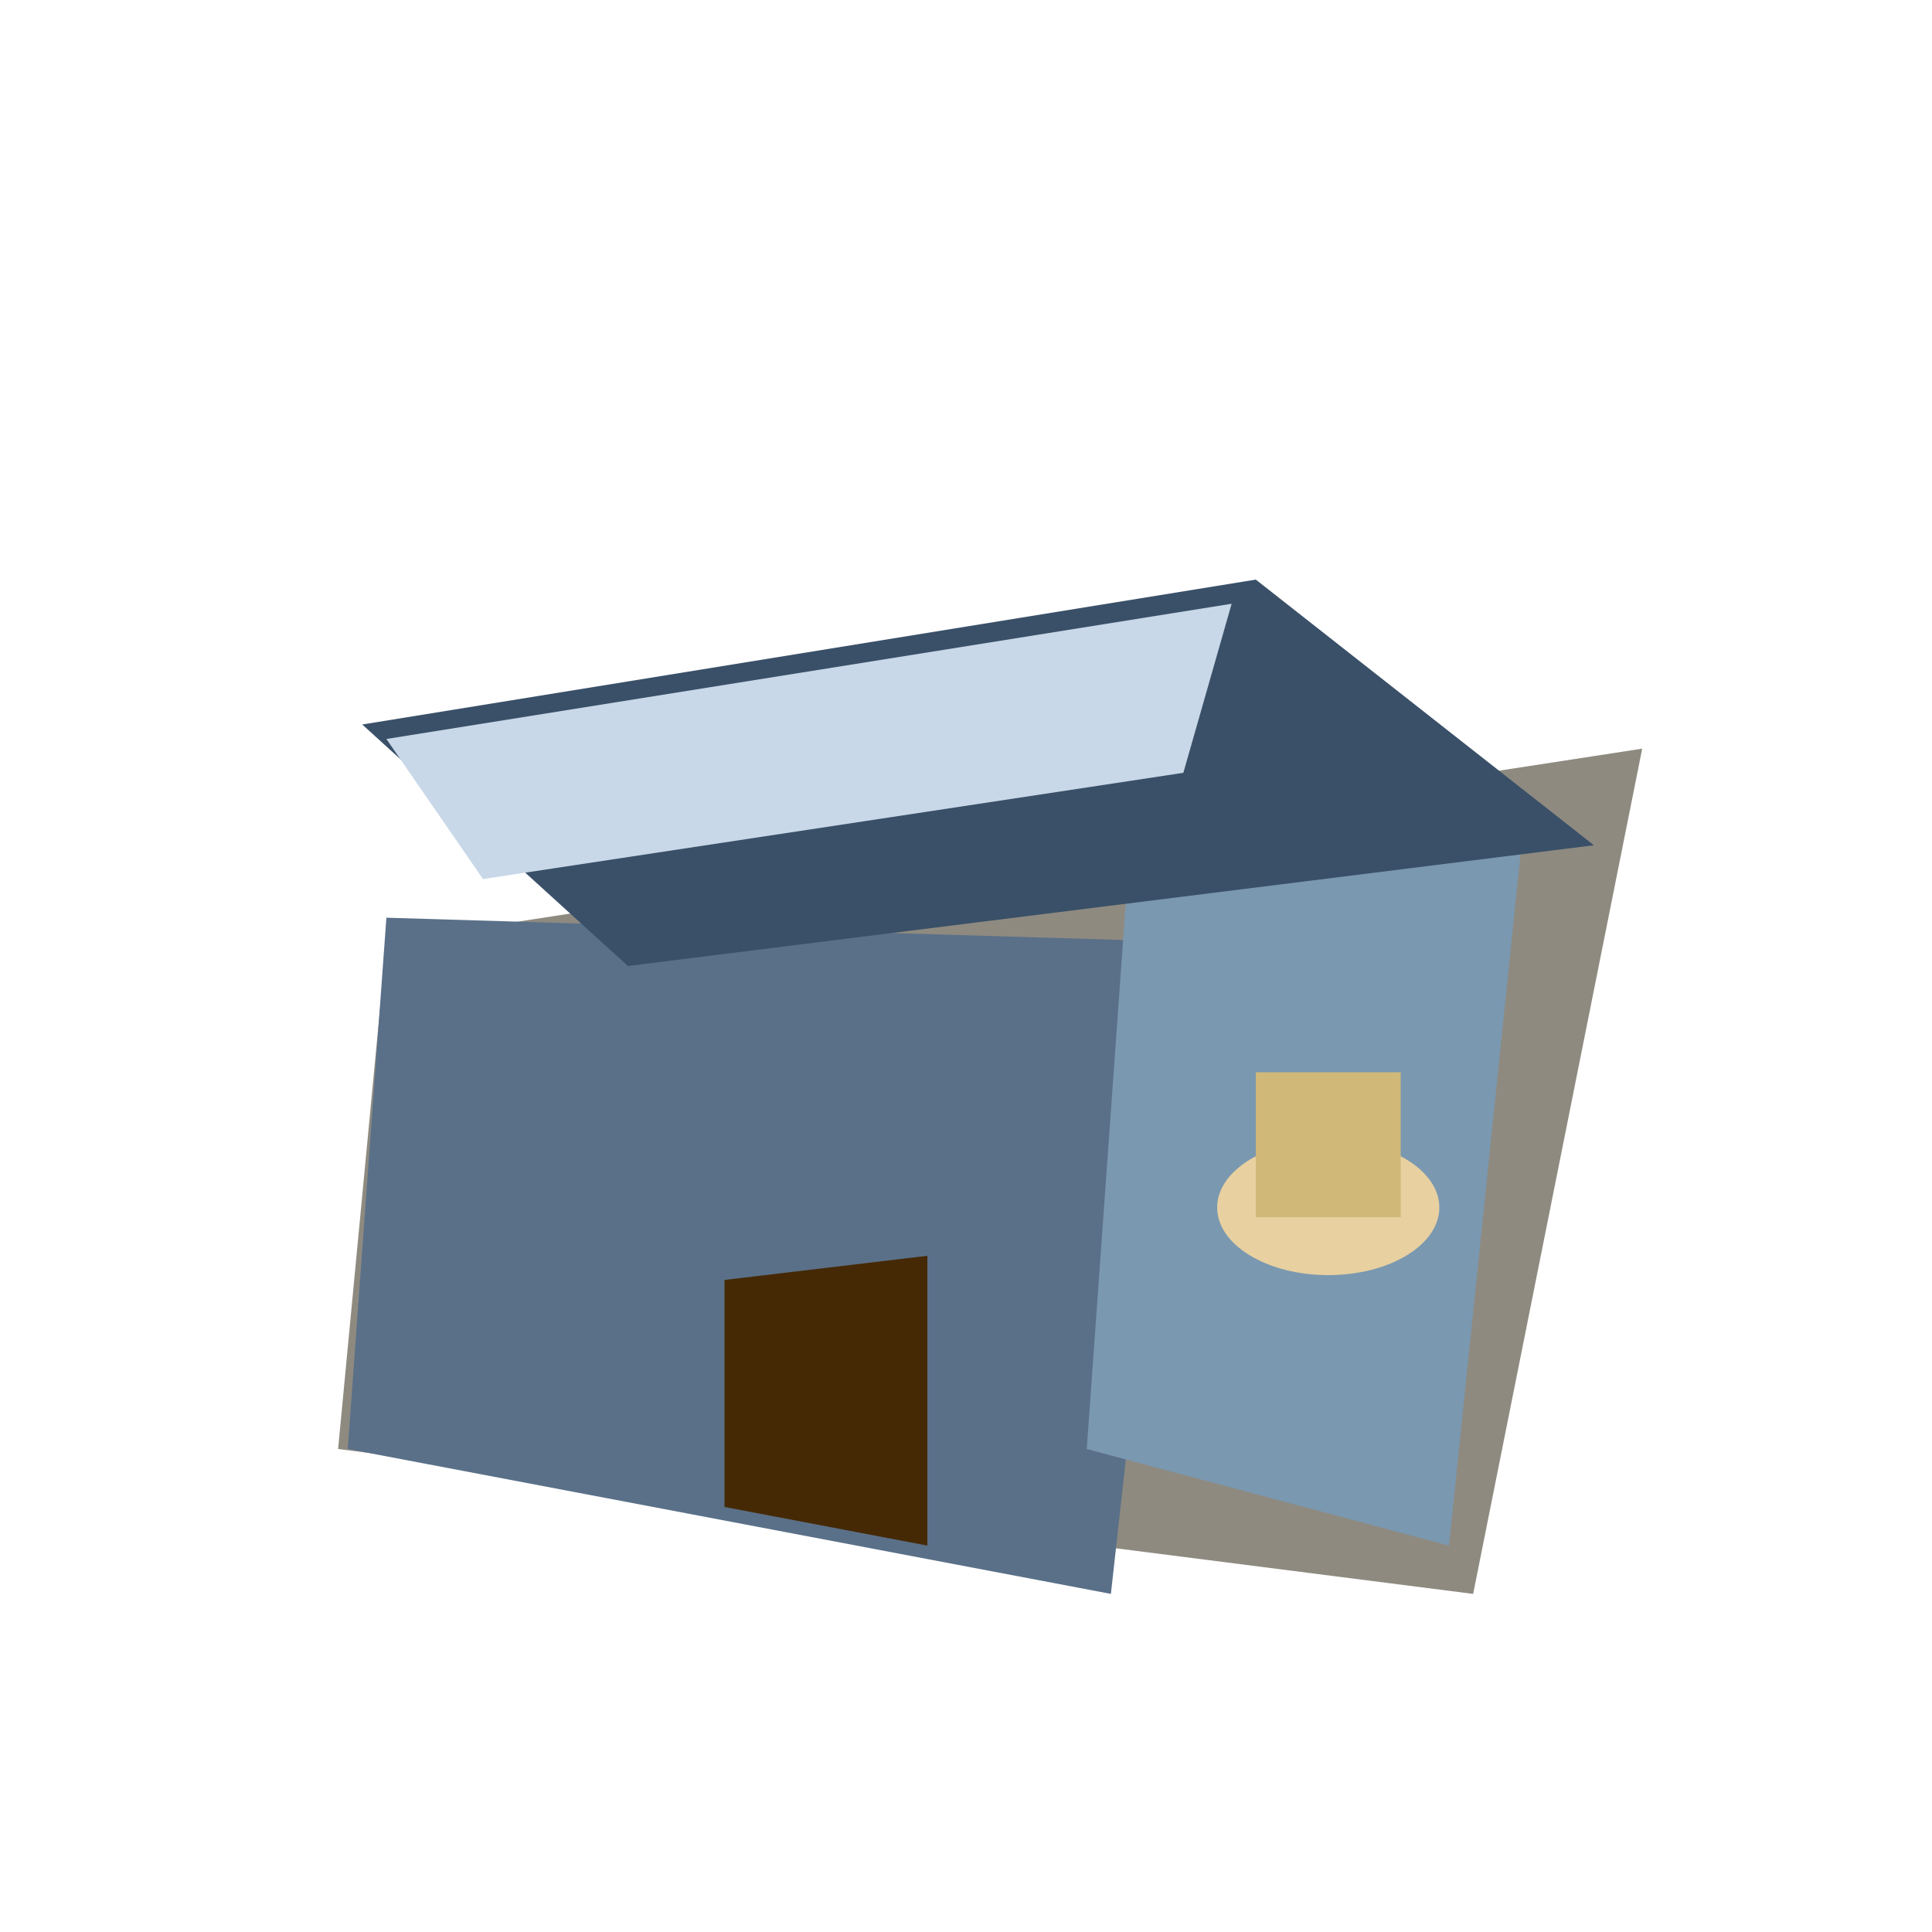
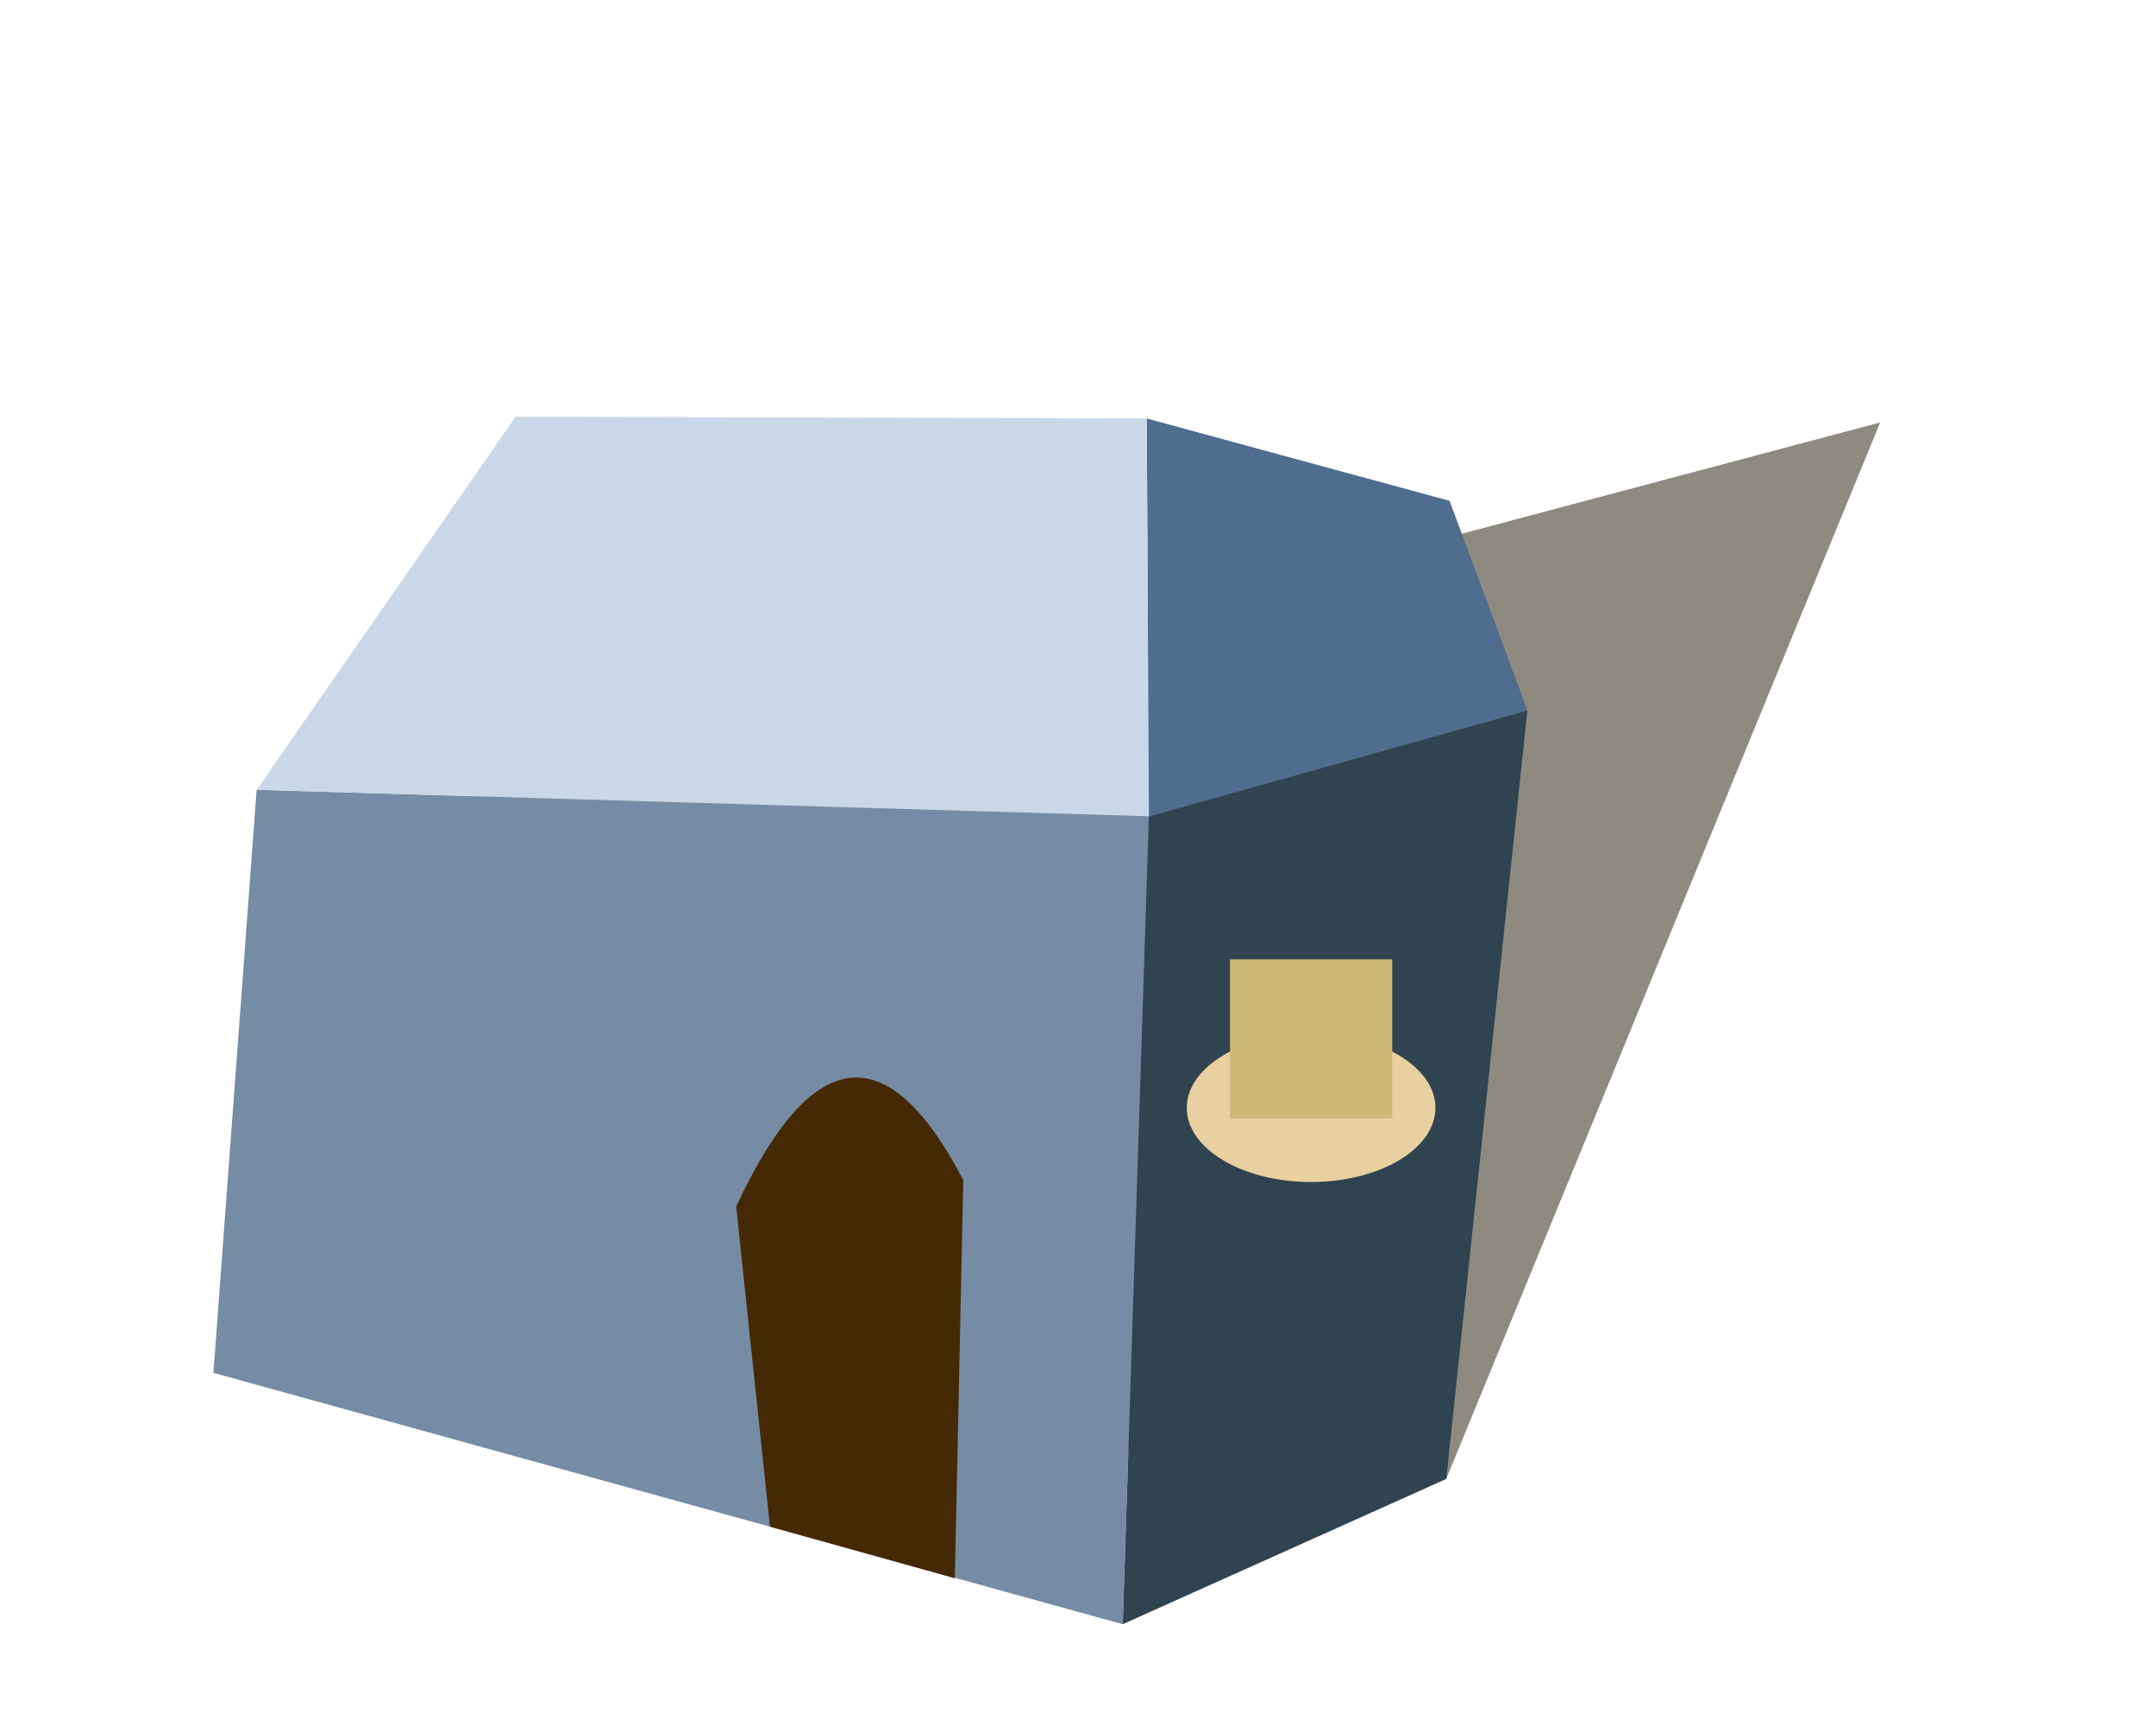
- <svg xmlns="http://www.w3.org/2000/svg" viewBox="0 0 40 40" width="400" height="400" data-home="0,0,40" data-anchor="20,20">
-   <path d="M 8.0,19.5 L 34.0,15.5 L 30.5,33.0 L 7.0,30.0 Z" fill="#1e1602" fill-opacity="0.5" />
-   <path d="M 8.0,19.0 L 24.5,19.5 L 23.0,33.0 L 7.2,30.0 Z" fill="#5a7088" />
-   <path d="M 23.5,16.0 L 31.5,17.5 L 30.0,32.0 L 22.5,30.0 Z" fill="#7a98b0" />
-   <path d="M 7.5,15.0 L 26.0,12.0 L 33.0,17.5 L 13.0,20.0 Z" fill="#3a5068" />
-   <path d="M 8.0,15.3 L 25.5,12.5 L 24.5,16.0 L 10.0,18.2 Z" fill="#c8d8e8" />
-   <path d="M 15.0,26.5 L 19.2,26.0 L 19.2,32.0 L 15.0,31.2 Z" fill="#452905" />
-   <ellipse class="accent" cx="27.5" cy="25.0" rx="2.3" ry="1.4" fill="#e8d0a0" />
-   <rect class="accent" x="26.0" y="22.2" width="3.0" height="3.0" fill="#d0b878" />
+ <svg xmlns="http://www.w3.org/2000/svg" viewBox="0 0 50 40" width="500" height="400" data-home="0,0,40" data-anchor="20,20" version="1.1" id="svg6">
+   <defs id="defs6" />
+   <g id="g6" transform="matrix(1.373509,0,0,1.373509,-5.409918,-8.578782)">
+     <g id="g7" transform="matrix(1.131779,0,0,1.109412,-3.230166,-4.397284)">
+       <path d="M 12.478,21.965 34.384,16.022 27.91,32.099 9.518,30.485 Z" fill="#1e1602" fill-opacity="0.5" id="path1" style="stroke-width:0.807" />
+       <path d="M 10.163,21.612 23.474,22.015 23.083,34.31 9.518,30.485 Z" fill="#5a7088" id="path2" style="fill:#768ca4;fill-opacity:1;stroke-width:0.807" />
+       <path d="m 23.474,22.015 5.647,-1.613 -1.21,11.697 -4.827,2.211 z" fill="#7a98b0" id="path3" style="fill:#304351;fill-opacity:1;stroke-width:0.807" />
+       <path d="m 27.96,17.215 -4.518,-1.253 0.032,6.054 5.647,-1.613 z" fill="#3a5068" id="path4" style="fill:#4f6d8e;fill-opacity:1;stroke-width:0.807" />
+       <path d="m 14.026,15.935 9.416,0.026 0.032,6.054 -13.31,-0.403 z" fill="#c8d8e8" id="path5" style="stroke-width:0.807" />
+       <path d="m 17.317,27.954 c 1.129,-2.475 2.259,-2.61 3.388,-0.403 l -0.126,6.06 -2.758,-0.785 z" fill="#452905" id="path6" style="stroke-width:0.807" />
+       <ellipse class="accent" cx="25.894" cy="26.452" rx="1.855" ry="1.129" fill="#e8d0a0" id="ellipse6" style="stroke-width:0.807" />
+       <rect class="accent" x="24.684" y="24.193" width="2.42" height="2.42" fill="#d0b878" id="rect6" style="stroke-width:0.807" />
+     </g>
+   </g>
</svg>
